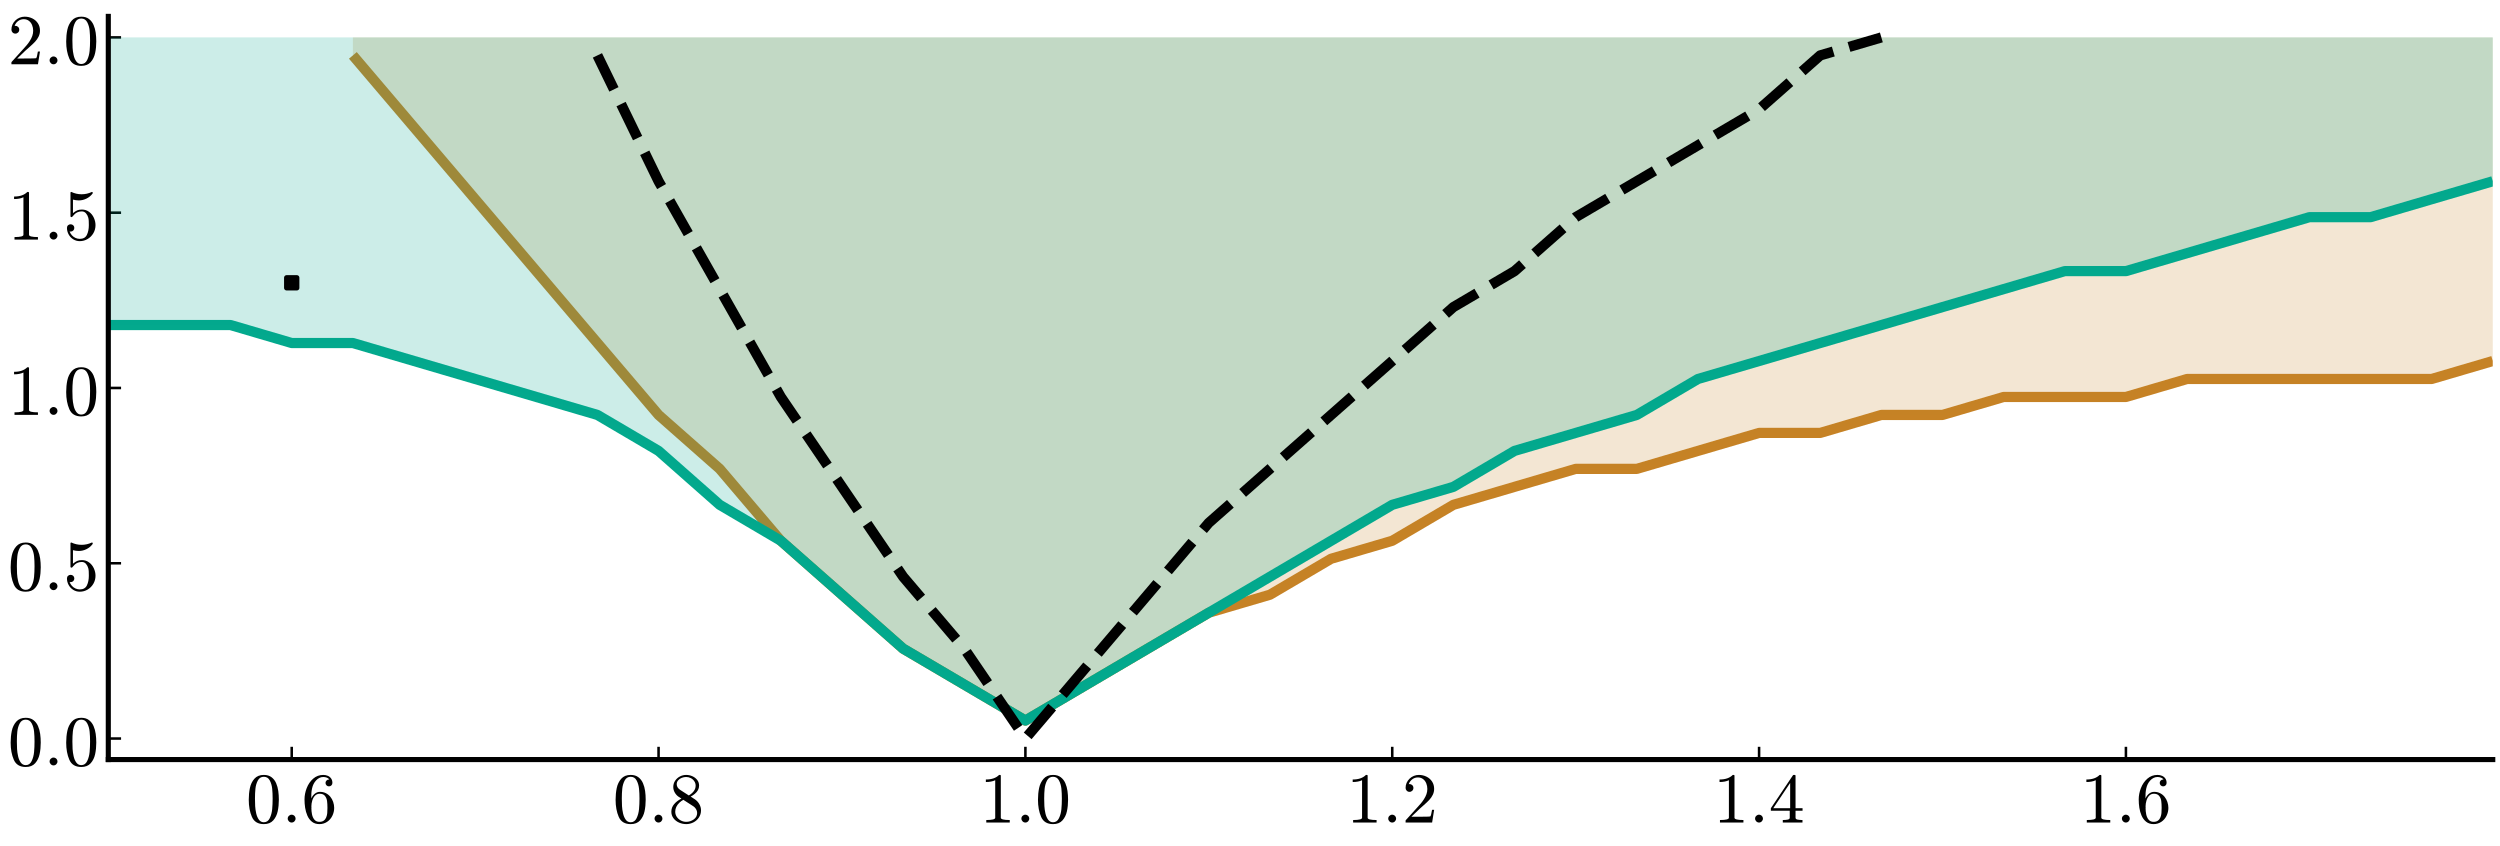
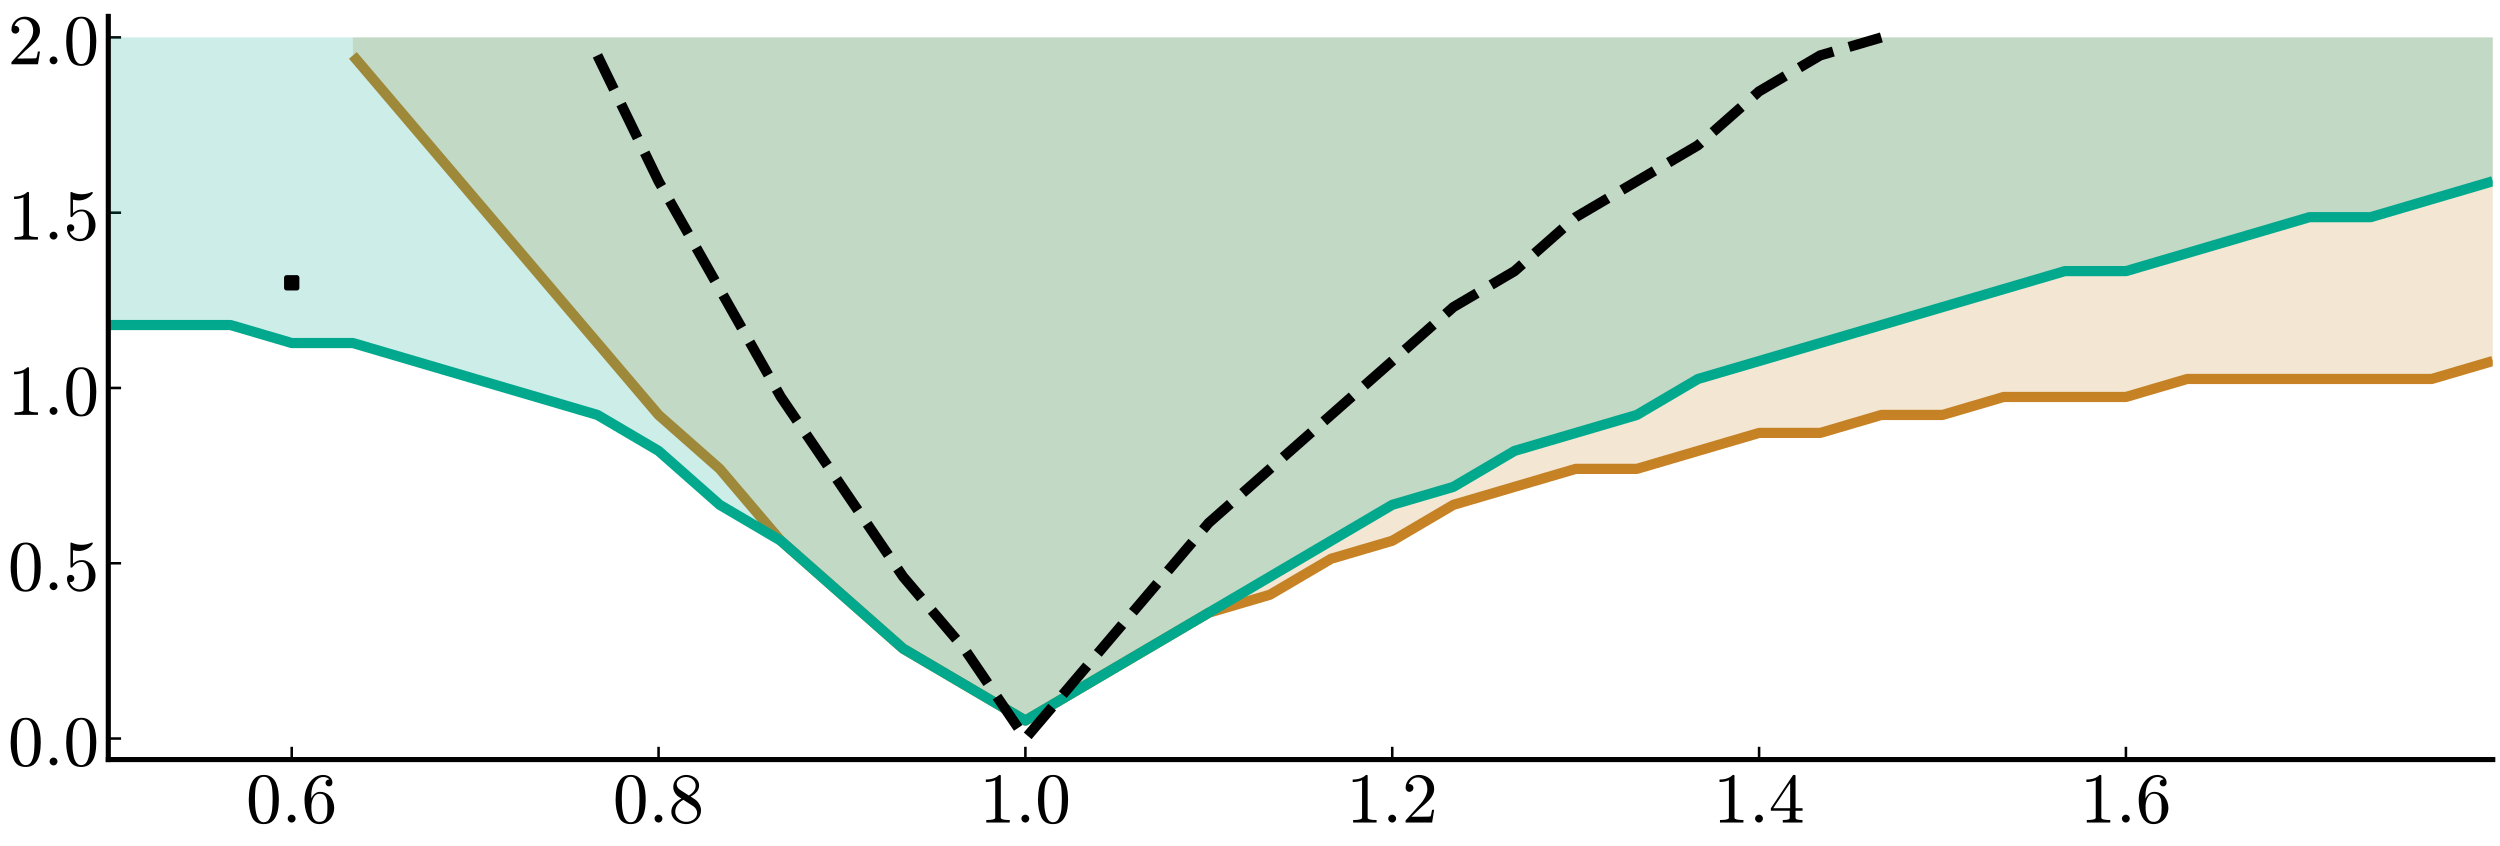
<svg xmlns="http://www.w3.org/2000/svg" xmlns:xlink="http://www.w3.org/1999/xlink" width="979.2pt" height="331.2pt" viewBox="0 0 979.2 331.2" version="1.1">
  <defs>
    <style type="text/css">*{stroke-linejoin: round; stroke-linecap: butt}</style>
  </defs>
  <g id="figure_1">
    <g id="patch_1">
      <path d="M 0 331.2  L 979.2 331.2  L 979.2 0  L 0 0  L 0 331.2  z " style="fill: none" />
    </g>
    <g id="axes_1">
      <g id="patch_2">
        <path d="M 42.419 297.505  L 976.365 297.505  L 976.365 6.417  L 42.419 6.417  L 42.419 297.505  z " style="fill: none" />
      </g>
      <g id="line2d_1">
-         <path d="M 138.208 21.697  L 162.156 49.862  L 186.103 78.027  L 210.05 106.193  L 233.998 134.358  L 257.945 162.523  L 281.892 183.647  L 305.84 211.812  L 329.787 232.936  L 353.734 254.06  L 377.682 268.143  L 401.629 282.226  L 425.576 268.143  L 449.524 254.06  L 473.471 239.978  L 497.418 232.936  L 521.366 218.854  L 545.313 211.812  L 569.261 197.73  L 593.208 190.688  L 617.155 183.647  L 641.103 183.647  L 665.05 176.606  L 688.997 169.564  L 712.945 169.564  L 736.892 162.523  L 760.839 162.523  L 784.787 155.482  L 808.734 155.482  L 832.681 155.482  L 856.629 148.441  L 880.576 148.441  L 904.523 148.441  L 928.471 148.441  L 952.418 148.441  L 976.365 141.399  " clip-path="url(#p65f10a5424)" style="fill: none; stroke: #c68225; stroke-width: 4" />
+         <path d="M 138.208 21.697  L 162.156 49.862  L 186.103 78.027  L 210.05 106.193  L 233.998 134.358  L 257.945 162.523  L 281.892 183.647  L 305.84 211.812  L 329.787 232.936  L 353.734 254.06  L 377.682 268.143  L 401.629 282.226  L 425.576 268.143  L 449.524 254.06  L 473.471 239.978  L 497.418 232.936  L 521.366 218.854  L 545.313 211.812  L 569.261 197.73  L 593.208 190.688  L 617.155 183.647  L 641.103 183.647  L 665.05 176.606  L 688.997 169.564  L 712.945 169.564  L 736.892 162.523  L 760.839 162.523  L 784.787 155.482  L 808.734 155.482  L 832.681 155.482  L 856.629 148.441  L 880.576 148.441  L 904.523 148.441  L 928.471 148.441  L 952.418 148.441  L 976.365 141.399  " clip-path="url(#p1654f57ee5)" style="fill: none; stroke: #c68225; stroke-width: 4" />
      </g>
      <g id="PolyCollection_1">
        <defs>
-           <path id="m512f6a8925" d="M 138.208 -309.503  L 138.208 -316.545  L 162.156 -316.545  L 186.103 -316.545  L 210.05 -316.545  L 233.998 -316.545  L 257.945 -316.545  L 281.892 -316.545  L 305.84 -316.545  L 329.787 -316.545  L 353.734 -316.545  L 377.682 -316.545  L 401.629 -316.545  L 425.576 -316.545  L 449.524 -316.545  L 473.471 -316.545  L 497.418 -316.545  L 521.366 -316.545  L 545.313 -316.545  L 569.261 -316.545  L 593.208 -316.545  L 617.155 -316.545  L 641.103 -316.545  L 665.05 -316.545  L 688.997 -316.545  L 712.945 -316.545  L 736.892 -316.545  L 760.839 -316.545  L 784.787 -316.545  L 808.734 -316.545  L 832.681 -316.545  L 856.629 -316.545  L 880.576 -316.545  L 904.523 -316.545  L 928.471 -316.545  L 952.418 -316.545  L 976.365 -316.545  L 976.365 -189.801  L 976.365 -189.801  L 952.418 -182.759  L 928.471 -182.759  L 904.523 -182.759  L 880.576 -182.759  L 856.629 -182.759  L 832.681 -175.718  L 808.734 -175.718  L 784.787 -175.718  L 760.839 -168.677  L 736.892 -168.677  L 712.945 -161.636  L 688.997 -161.636  L 665.05 -154.594  L 641.103 -147.553  L 617.155 -147.553  L 593.208 -140.512  L 569.261 -133.47  L 545.313 -119.388  L 521.366 -112.346  L 497.418 -98.264  L 473.471 -91.222  L 449.524 -77.14  L 425.576 -63.057  L 401.629 -48.974  L 377.682 -63.057  L 353.734 -77.14  L 329.787 -98.264  L 305.84 -119.388  L 281.892 -147.553  L 257.945 -168.677  L 233.998 -196.842  L 210.05 -225.007  L 186.103 -253.173  L 162.156 -281.338  L 138.208 -309.503  z " />
+           <path id="m96aa97c459" d="M 138.208 -309.503  L 138.208 -316.545  L 162.156 -316.545  L 186.103 -316.545  L 210.05 -316.545  L 233.998 -316.545  L 257.945 -316.545  L 281.892 -316.545  L 305.84 -316.545  L 329.787 -316.545  L 353.734 -316.545  L 377.682 -316.545  L 401.629 -316.545  L 425.576 -316.545  L 449.524 -316.545  L 473.471 -316.545  L 497.418 -316.545  L 521.366 -316.545  L 545.313 -316.545  L 569.261 -316.545  L 593.208 -316.545  L 617.155 -316.545  L 641.103 -316.545  L 665.05 -316.545  L 688.997 -316.545  L 712.945 -316.545  L 736.892 -316.545  L 760.839 -316.545  L 784.787 -316.545  L 808.734 -316.545  L 832.681 -316.545  L 856.629 -316.545  L 880.576 -316.545  L 904.523 -316.545  L 928.471 -316.545  L 952.418 -316.545  L 976.365 -316.545  L 976.365 -189.801  L 976.365 -189.801  L 952.418 -182.759  L 928.471 -182.759  L 904.523 -182.759  L 880.576 -182.759  L 856.629 -182.759  L 832.681 -175.718  L 808.734 -175.718  L 784.787 -175.718  L 760.839 -168.677  L 736.892 -168.677  L 712.945 -161.636  L 688.997 -161.636  L 665.05 -154.594  L 641.103 -147.553  L 617.155 -147.553  L 593.208 -140.512  L 569.261 -133.47  L 545.313 -119.388  L 521.366 -112.346  L 497.418 -98.264  L 473.471 -91.222  L 449.524 -77.14  L 425.576 -63.057  L 401.629 -48.974  L 377.682 -63.057  L 353.734 -77.14  L 329.787 -98.264  L 305.84 -119.388  L 281.892 -147.553  L 257.945 -168.677  L 233.998 -196.842  L 210.05 -225.007  L 186.103 -253.173  L 162.156 -281.338  L 138.208 -309.503  z " />
        </defs>
-         <g clip-path="url(#p65f10a5424)">
-           <use xlink:href="#m512f6a8925" x="0" y="331.2" style="fill: #c68225; fill-opacity: 0.2" />
+         <g clip-path="url(#p1654f57ee5)">
+           <use xlink:href="#m96aa97c459" x="0" y="331.2" style="fill: #c68225; fill-opacity: 0.2" />
        </g>
      </g>
      <g id="matplotlib.axis_1">
        <g id="xtick_1">
          <g id="line2d_2">
            <defs>
-               <path id="mb13ad25196" d="M 0 0  L 0 -5  " style="stroke: #000000" />
+               <path id="m7fe7cca605" d="M 0 0  L 0 -5  " style="stroke: #000000" />
            </defs>
            <g>
-               <use xlink:href="#mb13ad25196" x="114.261" y="297.505" style="stroke: #000000" />
+               <use xlink:href="#m7fe7cca605" x="114.261" y="297.505" style="stroke: #000000" />
            </g>
          </g>
          <g id="text_1">
            <g transform="translate(96.34101 322.281) scale(0.28 -0.28)">
              <defs>
                <path id="Cmr10-30" d="M 1600 -141  Q 816 -141 533 504  Q 250 1150 250 2041  Q 250 2597 351 3087  Q 453 3578 754 3920  Q 1056 4263 1600 4263  Q 2022 4263 2290 4056  Q 2559 3850 2700 3523  Q 2841 3197 2892 2823  Q 2944 2450 2944 2041  Q 2944 1491 2842 1011  Q 2741 531 2444 195  Q 2147 -141 1600 -141  z M 1600 25  Q 1956 25 2131 390  Q 2306 756 2347 1200  Q 2388 1644 2388 2144  Q 2388 2625 2347 3031  Q 2306 3438 2132 3767  Q 1959 4097 1600 4097  Q 1238 4097 1063 3765  Q 888 3434 847 3029  Q 806 2625 806 2144  Q 806 1788 823 1472  Q 841 1156 916 820  Q 991 484 1158 254  Q 1325 25 1600 25  z " transform="scale(0.015625)" />
                <path id="Cmmi10-3a" d="M 538 353  Q 538 497 644 600  Q 750 703 891 703  Q 978 703 1062 656  Q 1147 609 1194 525  Q 1241 441 1241 353  Q 1241 213 1137 106  Q 1034 0 891 0  Q 750 0 644 106  Q 538 213 538 353  z " transform="scale(0.015625)" />
                <path id="Cmr10-36" d="M 1600 -141  Q 1203 -141 937 70  Q 672 281 526 617  Q 381 953 325 1322  Q 269 1691 269 2069  Q 269 2575 466 3084  Q 663 3594 1045 3928  Q 1428 4263 1953 4263  Q 2172 4263 2361 4180  Q 2550 4097 2658 3936  Q 2766 3775 2766 3547  Q 2766 3416 2677 3327  Q 2588 3238 2456 3238  Q 2331 3238 2240 3328  Q 2150 3419 2150 3547  Q 2150 3672 2240 3762  Q 2331 3853 2456 3853  L 2491 3853  Q 2409 3969 2261 4023  Q 2113 4078 1953 4078  Q 1759 4078 1595 3993  Q 1431 3909 1300 3765  Q 1169 3622 1081 3448  Q 994 3275 945 3053  Q 897 2831 884 2637  Q 872 2444 872 2150  Q 984 2413 1190 2580  Q 1397 2747 1656 2747  Q 1941 2747 2175 2631  Q 2409 2516 2578 2311  Q 2747 2106 2836 1843  Q 2925 1581 2925 1313  Q 2925 938 2758 598  Q 2591 259 2287 59  Q 1984 -141 1600 -141  z M 1600 63  Q 1847 63 1997 175  Q 2147 288 2217 473  Q 2288 659 2305 848  Q 2322 1038 2322 1313  Q 2322 1675 2287 1931  Q 2253 2188 2100 2383  Q 1947 2578 1631 2578  Q 1372 2578 1205 2403  Q 1038 2228 961 1961  Q 884 1694 884 1447  Q 884 1363 891 1319  Q 891 1309 889 1303  Q 888 1297 884 1288  Q 884 1013 940 731  Q 997 450 1156 256  Q 1316 63 1600 63  z " transform="scale(0.015625)" />
              </defs>
              <use xlink:href="#Cmr10-30" transform="translate(0 0.390625)" />
              <use xlink:href="#Cmmi10-3a" transform="translate(50 0.390625)" />
              <use xlink:href="#Cmr10-36" transform="translate(77.68555 0.390625)" />
            </g>
          </g>
        </g>
        <g id="xtick_2">
          <g id="line2d_3">
            <g>
-               <use xlink:href="#mb13ad25196" x="257.945" y="297.505" style="stroke: #000000" />
+               <use xlink:href="#m7fe7cca605" x="257.945" y="297.505" style="stroke: #000000" />
            </g>
          </g>
          <g id="text_2">
            <g transform="translate(240.0251 322.281) scale(0.28 -0.28)">
              <defs>
                <path id="Cmr10-38" d="M 269 972  Q 269 1356 522 1651  Q 775 1947 1172 2144  L 934 2297  Q 716 2441 578 2680  Q 441 2919 441 3181  Q 441 3488 602 3734  Q 763 3981 1030 4122  Q 1297 4263 1600 4263  Q 1884 4263 2148 4147  Q 2413 4031 2583 3815  Q 2753 3600 2753 3303  Q 2753 3088 2651 2903  Q 2550 2719 2373 2572  Q 2197 2425 1997 2322  L 2363 2088  Q 2616 1922 2770 1653  Q 2925 1384 2925 1088  Q 2925 741 2739 456  Q 2553 172 2247 15  Q 1941 -141 1600 -141  Q 1269 -141 961 -6  Q 653 128 461 383  Q 269 638 269 972  z M 616 972  Q 616 719 755 509  Q 894 300 1122 181  Q 1350 63 1600 63  Q 1972 63 2275 280  Q 2578 497 2578 856  Q 2578 978 2529 1098  Q 2481 1219 2395 1317  Q 2309 1416 2203 1478  L 1344 2034  Q 1144 1928 976 1765  Q 809 1603 712 1400  Q 616 1197 616 972  z M 1056 2925  L 1831 2425  Q 2100 2581 2272 2803  Q 2444 3025 2444 3303  Q 2444 3519 2323 3698  Q 2203 3878 2009 3978  Q 1816 4078 1594 4078  Q 1400 4078 1203 4003  Q 1006 3928 878 3779  Q 750 3631 750 3431  Q 750 3131 1056 2925  z " transform="scale(0.015625)" />
              </defs>
              <use xlink:href="#Cmr10-30" transform="translate(0 0.390625)" />
              <use xlink:href="#Cmmi10-3a" transform="translate(50 0.390625)" />
              <use xlink:href="#Cmr10-38" transform="translate(77.68555 0.390625)" />
            </g>
          </g>
        </g>
        <g id="xtick_3">
          <g id="line2d_4">
            <g>
-               <use xlink:href="#mb13ad25196" x="401.629" y="297.505" style="stroke: #000000" />
+               <use xlink:href="#m7fe7cca605" x="401.629" y="297.505" style="stroke: #000000" />
            </g>
          </g>
          <g id="text_3">
            <g transform="translate(383.7091 322.281) scale(0.28 -0.28)">
              <defs>
                <path id="Cmr10-31" d="M 594 0  L 594 225  Q 1394 225 1394 428  L 1394 3788  Q 1063 3628 556 3628  L 556 3853  Q 1341 3853 1741 4263  L 1831 4263  Q 1853 4263 1873 4245  Q 1894 4228 1894 4206  L 1894 428  Q 1894 225 2694 225  L 2694 0  L 594 0  z " transform="scale(0.015625)" />
              </defs>
              <use xlink:href="#Cmr10-31" transform="translate(0 0.390625)" />
              <use xlink:href="#Cmmi10-3a" transform="translate(50 0.390625)" />
              <use xlink:href="#Cmr10-30" transform="translate(77.68555 0.390625)" />
            </g>
          </g>
        </g>
        <g id="xtick_4">
          <g id="line2d_5">
            <g>
-               <use xlink:href="#mb13ad25196" x="545.313" y="297.505" style="stroke: #000000" />
+               <use xlink:href="#m7fe7cca605" x="545.313" y="297.505" style="stroke: #000000" />
            </g>
          </g>
          <g id="text_4">
            <g transform="translate(527.3932 322.281) scale(0.28 -0.28)">
              <defs>
                <path id="Cmr10-32" d="M 319 0  L 319 172  Q 319 188 331 206  L 1325 1306  Q 1550 1550 1690 1715  Q 1831 1881 1968 2097  Q 2106 2313 2186 2536  Q 2266 2759 2266 3009  Q 2266 3272 2169 3511  Q 2072 3750 1880 3894  Q 1688 4038 1416 4038  Q 1138 4038 916 3870  Q 694 3703 603 3438  Q 628 3444 672 3444  Q 816 3444 917 3347  Q 1019 3250 1019 3097  Q 1019 2950 917 2848  Q 816 2747 672 2747  Q 522 2747 420 2851  Q 319 2956 319 3097  Q 319 3338 409 3548  Q 500 3759 670 3923  Q 841 4088 1055 4175  Q 1269 4263 1509 4263  Q 1875 4263 2190 4108  Q 2506 3953 2690 3670  Q 2875 3388 2875 3009  Q 2875 2731 2753 2481  Q 2631 2231 2440 2026  Q 2250 1822 1953 1562  Q 1656 1303 1563 1216  L 838 519  L 1453 519  Q 1906 519 2211 526  Q 2516 534 2534 550  Q 2609 631 2688 1141  L 2875 1141  L 2694 0  L 319 0  z " transform="scale(0.015625)" />
              </defs>
              <use xlink:href="#Cmr10-31" transform="translate(0 0.390625)" />
              <use xlink:href="#Cmmi10-3a" transform="translate(50 0.390625)" />
              <use xlink:href="#Cmr10-32" transform="translate(77.68555 0.390625)" />
            </g>
          </g>
        </g>
        <g id="xtick_5">
          <g id="line2d_6">
            <g>
-               <use xlink:href="#mb13ad25196" x="688.997" y="297.505" style="stroke: #000000" />
+               <use xlink:href="#m7fe7cca605" x="688.997" y="297.505" style="stroke: #000000" />
            </g>
          </g>
          <g id="text_5">
            <g transform="translate(671.0772 322.281) scale(0.28 -0.28)">
              <defs>
                <path id="Cmr10-34" d="M 178 1056  L 178 1281  L 2156 4231  Q 2178 4263 2222 4263  L 2316 4263  Q 2388 4263 2388 4191  L 2388 1281  L 3016 1281  L 3016 1056  L 2388 1056  L 2388 428  Q 2388 297 2575 261  Q 2763 225 3009 225  L 3009 0  L 1247 0  L 1247 225  Q 1494 225 1681 261  Q 1869 297 1869 428  L 1869 1056  L 178 1056  z M 391 1281  L 1906 1281  L 1906 3547  L 391 1281  z " transform="scale(0.015625)" />
              </defs>
              <use xlink:href="#Cmr10-31" transform="translate(0 0.390625)" />
              <use xlink:href="#Cmmi10-3a" transform="translate(50 0.390625)" />
              <use xlink:href="#Cmr10-34" transform="translate(77.68555 0.390625)" />
            </g>
          </g>
        </g>
        <g id="xtick_6">
          <g id="line2d_7">
            <g>
-               <use xlink:href="#mb13ad25196" x="832.681" y="297.505" style="stroke: #000000" />
+               <use xlink:href="#m7fe7cca605" x="832.681" y="297.505" style="stroke: #000000" />
            </g>
          </g>
          <g id="text_6">
            <g transform="translate(814.7613 322.281) scale(0.28 -0.28)">
              <use xlink:href="#Cmr10-31" transform="translate(0 0.390625)" />
              <use xlink:href="#Cmmi10-3a" transform="translate(50 0.390625)" />
              <use xlink:href="#Cmr10-36" transform="translate(77.68555 0.390625)" />
            </g>
          </g>
        </g>
      </g>
      <g id="matplotlib.axis_2">
        <g id="ytick_1">
          <g id="line2d_8">
            <defs>
-               <path id="m2b07ddf415" d="M 0 0  L 5 0  " style="stroke: #000000" />
+               <path id="m62833dee18" d="M 0 0  L 5 0  " style="stroke: #000000" />
            </defs>
            <g>
-               <use xlink:href="#m2b07ddf415" x="42.419" y="289.267" style="stroke: #000000" />
+               <use xlink:href="#m62833dee18" x="42.419" y="289.267" style="stroke: #000000" />
            </g>
          </g>
          <g id="text_7">
            <g transform="translate(3.078977 299.9048) scale(0.28 -0.28)">
              <use xlink:href="#Cmr10-30" transform="translate(0 0.390625)" />
              <use xlink:href="#Cmmi10-3a" transform="translate(50 0.390625)" />
              <use xlink:href="#Cmr10-30" transform="translate(77.68555 0.390625)" />
            </g>
          </g>
        </g>
        <g id="ytick_2">
          <g id="line2d_9">
            <g>
-               <use xlink:href="#m2b07ddf415" x="42.419" y="220.614" style="stroke: #000000" />
+               <use xlink:href="#m62833dee18" x="42.419" y="220.614" style="stroke: #000000" />
            </g>
          </g>
          <g id="text_8">
            <g transform="translate(3.078977 231.2519) scale(0.28 -0.28)">
              <defs>
                <path id="Cmr10-35" d="M 556 728  Q 622 541 758 387  Q 894 234 1080 148  Q 1266 63 1466 63  Q 1928 63 2103 422  Q 2278 781 2278 1294  Q 2278 1516 2270 1667  Q 2263 1819 2228 1959  Q 2169 2184 2020 2353  Q 1872 2522 1656 2522  Q 1441 2522 1286 2456  Q 1131 2391 1034 2303  Q 938 2216 863 2119  Q 788 2022 769 2016  L 697 2016  Q 681 2016 657 2036  Q 634 2056 634 2075  L 634 4213  Q 634 4228 654 4245  Q 675 4263 697 4263  L 716 4263  Q 1147 4056 1631 4056  Q 2106 4056 2547 4263  L 2566 4263  Q 2588 4263 2606 4247  Q 2625 4231 2625 4213  L 2625 4153  Q 2625 4122 2613 4122  Q 2394 3831 2064 3668  Q 1734 3506 1381 3506  Q 1125 3506 856 3578  L 856 2369  Q 1069 2541 1236 2614  Q 1403 2688 1663 2688  Q 2016 2688 2295 2484  Q 2575 2281 2725 1954  Q 2875 1628 2875 1288  Q 2875 903 2686 575  Q 2497 247 2172 53  Q 1847 -141 1466 -141  Q 1150 -141 886 21  Q 622 184 470 459  Q 319 734 319 1044  Q 319 1188 412 1278  Q 506 1369 647 1369  Q 788 1369 883 1276  Q 978 1184 978 1044  Q 978 906 883 811  Q 788 716 647 716  Q 625 716 597 720  Q 569 725 556 728  z " transform="scale(0.015625)" />
              </defs>
              <use xlink:href="#Cmr10-30" transform="translate(0 0.390625)" />
              <use xlink:href="#Cmmi10-3a" transform="translate(50 0.390625)" />
              <use xlink:href="#Cmr10-35" transform="translate(77.68555 0.390625)" />
            </g>
          </g>
        </g>
        <g id="ytick_3">
          <g id="line2d_10">
            <g>
-               <use xlink:href="#m2b07ddf415" x="42.419" y="151.961" style="stroke: #000000" />
+               <use xlink:href="#m62833dee18" x="42.419" y="151.961" style="stroke: #000000" />
            </g>
          </g>
          <g id="text_9">
            <g transform="translate(3.078977 162.599) scale(0.28 -0.28)">
              <use xlink:href="#Cmr10-31" transform="translate(0 0.390625)" />
              <use xlink:href="#Cmmi10-3a" transform="translate(50 0.390625)" />
              <use xlink:href="#Cmr10-30" transform="translate(77.68555 0.390625)" />
            </g>
          </g>
        </g>
        <g id="ytick_4">
          <g id="line2d_11">
            <g>
-               <use xlink:href="#m2b07ddf415" x="42.419" y="83.308" style="stroke: #000000" />
+               <use xlink:href="#m62833dee18" x="42.419" y="83.308" style="stroke: #000000" />
            </g>
          </g>
          <g id="text_10">
            <g transform="translate(3.078977 93.94607) scale(0.28 -0.28)">
              <use xlink:href="#Cmr10-31" transform="translate(0 0.390625)" />
              <use xlink:href="#Cmmi10-3a" transform="translate(50 0.390625)" />
              <use xlink:href="#Cmr10-35" transform="translate(77.68555 0.390625)" />
            </g>
          </g>
        </g>
        <g id="ytick_5">
          <g id="line2d_12">
            <g>
-               <use xlink:href="#m2b07ddf415" x="42.419" y="14.655" style="stroke: #000000" />
+               <use xlink:href="#m62833dee18" x="42.419" y="14.655" style="stroke: #000000" />
            </g>
          </g>
          <g id="text_11">
            <g transform="translate(3.078977 25.29315) scale(0.28 -0.28)">
              <use xlink:href="#Cmr10-32" transform="translate(0 0.390625)" />
              <use xlink:href="#Cmmi10-3a" transform="translate(50 0.390625)" />
              <use xlink:href="#Cmr10-30" transform="translate(77.68555 0.390625)" />
            </g>
          </g>
        </g>
      </g>
      <g id="line2d_13">
-         <path d="M 42.419 127.317  L 66.366 127.317  L 90.314 127.317  L 114.261 134.358  L 138.208 134.358  L 162.156 141.399  L 186.103 148.441  L 210.05 155.482  L 233.998 162.523  L 257.945 176.606  L 281.892 197.73  L 305.84 211.812  L 329.787 232.936  L 353.734 254.06  L 377.682 268.143  L 401.629 282.226  L 425.576 268.143  L 449.524 254.06  L 473.471 239.978  L 497.418 225.895  L 521.366 211.812  L 545.313 197.73  L 569.261 190.688  L 593.208 176.606  L 617.155 169.564  L 641.103 162.523  L 665.05 148.441  L 688.997 141.399  L 712.945 134.358  L 736.892 127.317  L 760.839 120.275  L 784.787 113.234  L 808.734 106.193  L 832.681 106.193  L 856.629 99.151  L 880.576 92.11  L 904.523 85.069  L 928.471 85.069  L 952.418 78.027  L 976.365 70.986  " clip-path="url(#p65f10a5424)" style="fill: none; stroke: #03a98d; stroke-width: 4" />
+         <path d="M 42.419 127.317  L 66.366 127.317  L 90.314 127.317  L 114.261 134.358  L 138.208 134.358  L 162.156 141.399  L 186.103 148.441  L 210.05 155.482  L 233.998 162.523  L 257.945 176.606  L 281.892 197.73  L 305.84 211.812  L 329.787 232.936  L 353.734 254.06  L 377.682 268.143  L 401.629 282.226  L 425.576 268.143  L 449.524 254.06  L 473.471 239.978  L 497.418 225.895  L 521.366 211.812  L 545.313 197.73  L 569.261 190.688  L 593.208 176.606  L 617.155 169.564  L 641.103 162.523  L 665.05 148.441  L 688.997 141.399  L 712.945 134.358  L 736.892 127.317  L 760.839 120.275  L 784.787 113.234  L 808.734 106.193  L 832.681 106.193  L 856.629 99.151  L 880.576 92.11  L 904.523 85.069  L 928.471 85.069  L 952.418 78.027  L 976.365 70.986  " clip-path="url(#p1654f57ee5)" style="fill: none; stroke: #03a98d; stroke-width: 4" />
      </g>
      <g id="PolyCollection_2">
        <defs>
-           <path id="m6b6693b328" d="M 42.419 -203.883  L 42.419 -316.545  L 66.366 -316.545  L 90.314 -316.545  L 114.261 -316.545  L 138.208 -316.545  L 162.156 -316.545  L 186.103 -316.545  L 210.05 -316.545  L 233.998 -316.545  L 257.945 -316.545  L 281.892 -316.545  L 305.84 -316.545  L 329.787 -316.545  L 353.734 -316.545  L 377.682 -316.545  L 401.629 -316.545  L 425.576 -316.545  L 449.524 -316.545  L 473.471 -316.545  L 497.418 -316.545  L 521.366 -316.545  L 545.313 -316.545  L 569.261 -316.545  L 593.208 -316.545  L 617.155 -316.545  L 641.103 -316.545  L 665.05 -316.545  L 688.997 -316.545  L 712.945 -316.545  L 736.892 -316.545  L 760.839 -316.545  L 784.787 -316.545  L 808.734 -316.545  L 832.681 -316.545  L 856.629 -316.545  L 880.576 -316.545  L 904.523 -316.545  L 928.471 -316.545  L 952.418 -316.545  L 976.365 -316.545  L 976.365 -260.214  L 976.365 -260.214  L 952.418 -253.173  L 928.471 -246.131  L 904.523 -246.131  L 880.576 -239.09  L 856.629 -232.049  L 832.681 -225.007  L 808.734 -225.007  L 784.787 -217.966  L 760.839 -210.925  L 736.892 -203.883  L 712.945 -196.842  L 688.997 -189.801  L 665.05 -182.759  L 641.103 -168.677  L 617.155 -161.636  L 593.208 -154.594  L 569.261 -140.512  L 545.313 -133.47  L 521.366 -119.388  L 497.418 -105.305  L 473.471 -91.222  L 449.524 -77.14  L 425.576 -63.057  L 401.629 -48.974  L 377.682 -63.057  L 353.734 -77.14  L 329.787 -98.264  L 305.84 -119.388  L 281.892 -133.47  L 257.945 -154.594  L 233.998 -168.677  L 210.05 -175.718  L 186.103 -182.759  L 162.156 -189.801  L 138.208 -196.842  L 114.261 -196.842  L 90.314 -203.883  L 66.366 -203.883  L 42.419 -203.883  z " />
+           <path id="mcbef9ac329" d="M 42.419 -203.883  L 42.419 -316.545  L 66.366 -316.545  L 90.314 -316.545  L 114.261 -316.545  L 138.208 -316.545  L 162.156 -316.545  L 186.103 -316.545  L 210.05 -316.545  L 233.998 -316.545  L 257.945 -316.545  L 281.892 -316.545  L 305.84 -316.545  L 329.787 -316.545  L 353.734 -316.545  L 377.682 -316.545  L 401.629 -316.545  L 425.576 -316.545  L 449.524 -316.545  L 473.471 -316.545  L 497.418 -316.545  L 521.366 -316.545  L 545.313 -316.545  L 569.261 -316.545  L 593.208 -316.545  L 617.155 -316.545  L 641.103 -316.545  L 665.05 -316.545  L 688.997 -316.545  L 712.945 -316.545  L 736.892 -316.545  L 760.839 -316.545  L 784.787 -316.545  L 808.734 -316.545  L 832.681 -316.545  L 856.629 -316.545  L 880.576 -316.545  L 904.523 -316.545  L 928.471 -316.545  L 952.418 -316.545  L 976.365 -316.545  L 976.365 -260.214  L 976.365 -260.214  L 952.418 -253.173  L 928.471 -246.131  L 904.523 -246.131  L 880.576 -239.09  L 856.629 -232.049  L 832.681 -225.007  L 808.734 -225.007  L 784.787 -217.966  L 760.839 -210.925  L 736.892 -203.883  L 712.945 -196.842  L 688.997 -189.801  L 665.05 -182.759  L 641.103 -168.677  L 617.155 -161.636  L 593.208 -154.594  L 569.261 -140.512  L 545.313 -133.47  L 521.366 -119.388  L 497.418 -105.305  L 473.471 -91.222  L 449.524 -77.14  L 425.576 -63.057  L 401.629 -48.974  L 377.682 -63.057  L 353.734 -77.14  L 329.787 -98.264  L 305.84 -119.388  L 281.892 -133.47  L 257.945 -154.594  L 233.998 -168.677  L 210.05 -175.718  L 186.103 -182.759  L 162.156 -189.801  L 138.208 -196.842  L 114.261 -196.842  L 90.314 -203.883  L 66.366 -203.883  L 42.419 -203.883  z " />
        </defs>
-         <g clip-path="url(#p65f10a5424)">
-           <use xlink:href="#m6b6693b328" x="0" y="331.2" style="fill: #03a98d; fill-opacity: 0.2" />
+         <g clip-path="url(#p1654f57ee5)">
+           <use xlink:href="#mcbef9ac329" x="0" y="331.2" style="fill: #03a98d; fill-opacity: 0.2" />
        </g>
      </g>
      <g id="patch_3">
        <path d="M 42.419 297.505  L 42.419 6.417  " style="fill: none; stroke: #000000; stroke-width: 2; stroke-linejoin: miter; stroke-linecap: square" />
      </g>
      <g id="patch_4">
        <path d="M 42.419 297.505  L 976.365 297.505  " style="fill: none; stroke: #000000; stroke-width: 2; stroke-linejoin: miter; stroke-linecap: square" />
      </g>
      <g id="line2d_14">
-         <path d="M 233.998 21.697  L 257.945 70.986  L 281.892 113.234  L 305.84 155.482  L 329.787 190.688  L 353.734 225.895  L 377.682 254.06  L 401.629 289.267  L 425.576 261.102  L 449.524 232.936  L 473.471 204.771  L 497.418 183.647  L 521.366 162.523  L 545.313 141.399  L 569.261 120.275  L 593.208 106.193  L 617.155 85.069  L 641.103 70.986  L 665.05 56.903  L 688.997 42.821  L 712.945 21.697  L 736.892 14.655  " clip-path="url(#p65f10a5424)" style="fill: none; stroke-dasharray: 14.8,6.4; stroke-dashoffset: 0; stroke: #000000; stroke-width: 4" />
+         <path d="M 233.998 21.697  L 257.945 70.986  L 281.892 113.234  L 305.84 155.482  L 329.787 190.688  L 353.734 225.895  L 377.682 254.06  L 401.629 289.267  L 425.576 261.102  L 449.524 232.936  L 473.471 204.771  L 497.418 183.647  L 521.366 162.523  L 545.313 141.399  L 569.261 120.275  L 593.208 106.193  L 617.155 85.069  L 641.103 70.986  L 665.05 56.903  L 688.997 35.779  L 712.945 21.697  L 736.892 14.655  " clip-path="url(#p1654f57ee5)" style="fill: none; stroke-dasharray: 14.8,6.4; stroke-dashoffset: 0; stroke: #000000; stroke-width: 4" />
      </g>
      <g id="PathCollection_1">
        <defs>
-           <path id="m91bca8ad69" d="M -2 2  L 2 2  L 2 -2  L -2 -2  z " style="stroke: #000000; stroke-width: 2" />
+           <path id="m19281b8429" d="M -2 2  L 2 2  L 2 -2  L -2 -2  z " style="stroke: #000000; stroke-width: 2" />
        </defs>
-         <g clip-path="url(#p65f10a5424)">
-           <use xlink:href="#m91bca8ad69" x="114.261" y="110.769" style="stroke: #000000; stroke-width: 2" />
+         <g clip-path="url(#p1654f57ee5)">
+           <use xlink:href="#m19281b8429" x="114.261" y="110.769" style="stroke: #000000; stroke-width: 2" />
        </g>
      </g>
    </g>
  </g>
  <defs>
-     <clipPath id="p65f10a5424">
+     <clipPath id="p1654f57ee5">
      <rect x="42.419" y="6.417" width="933.946" height="291.088" />
    </clipPath>
  </defs>
</svg>
